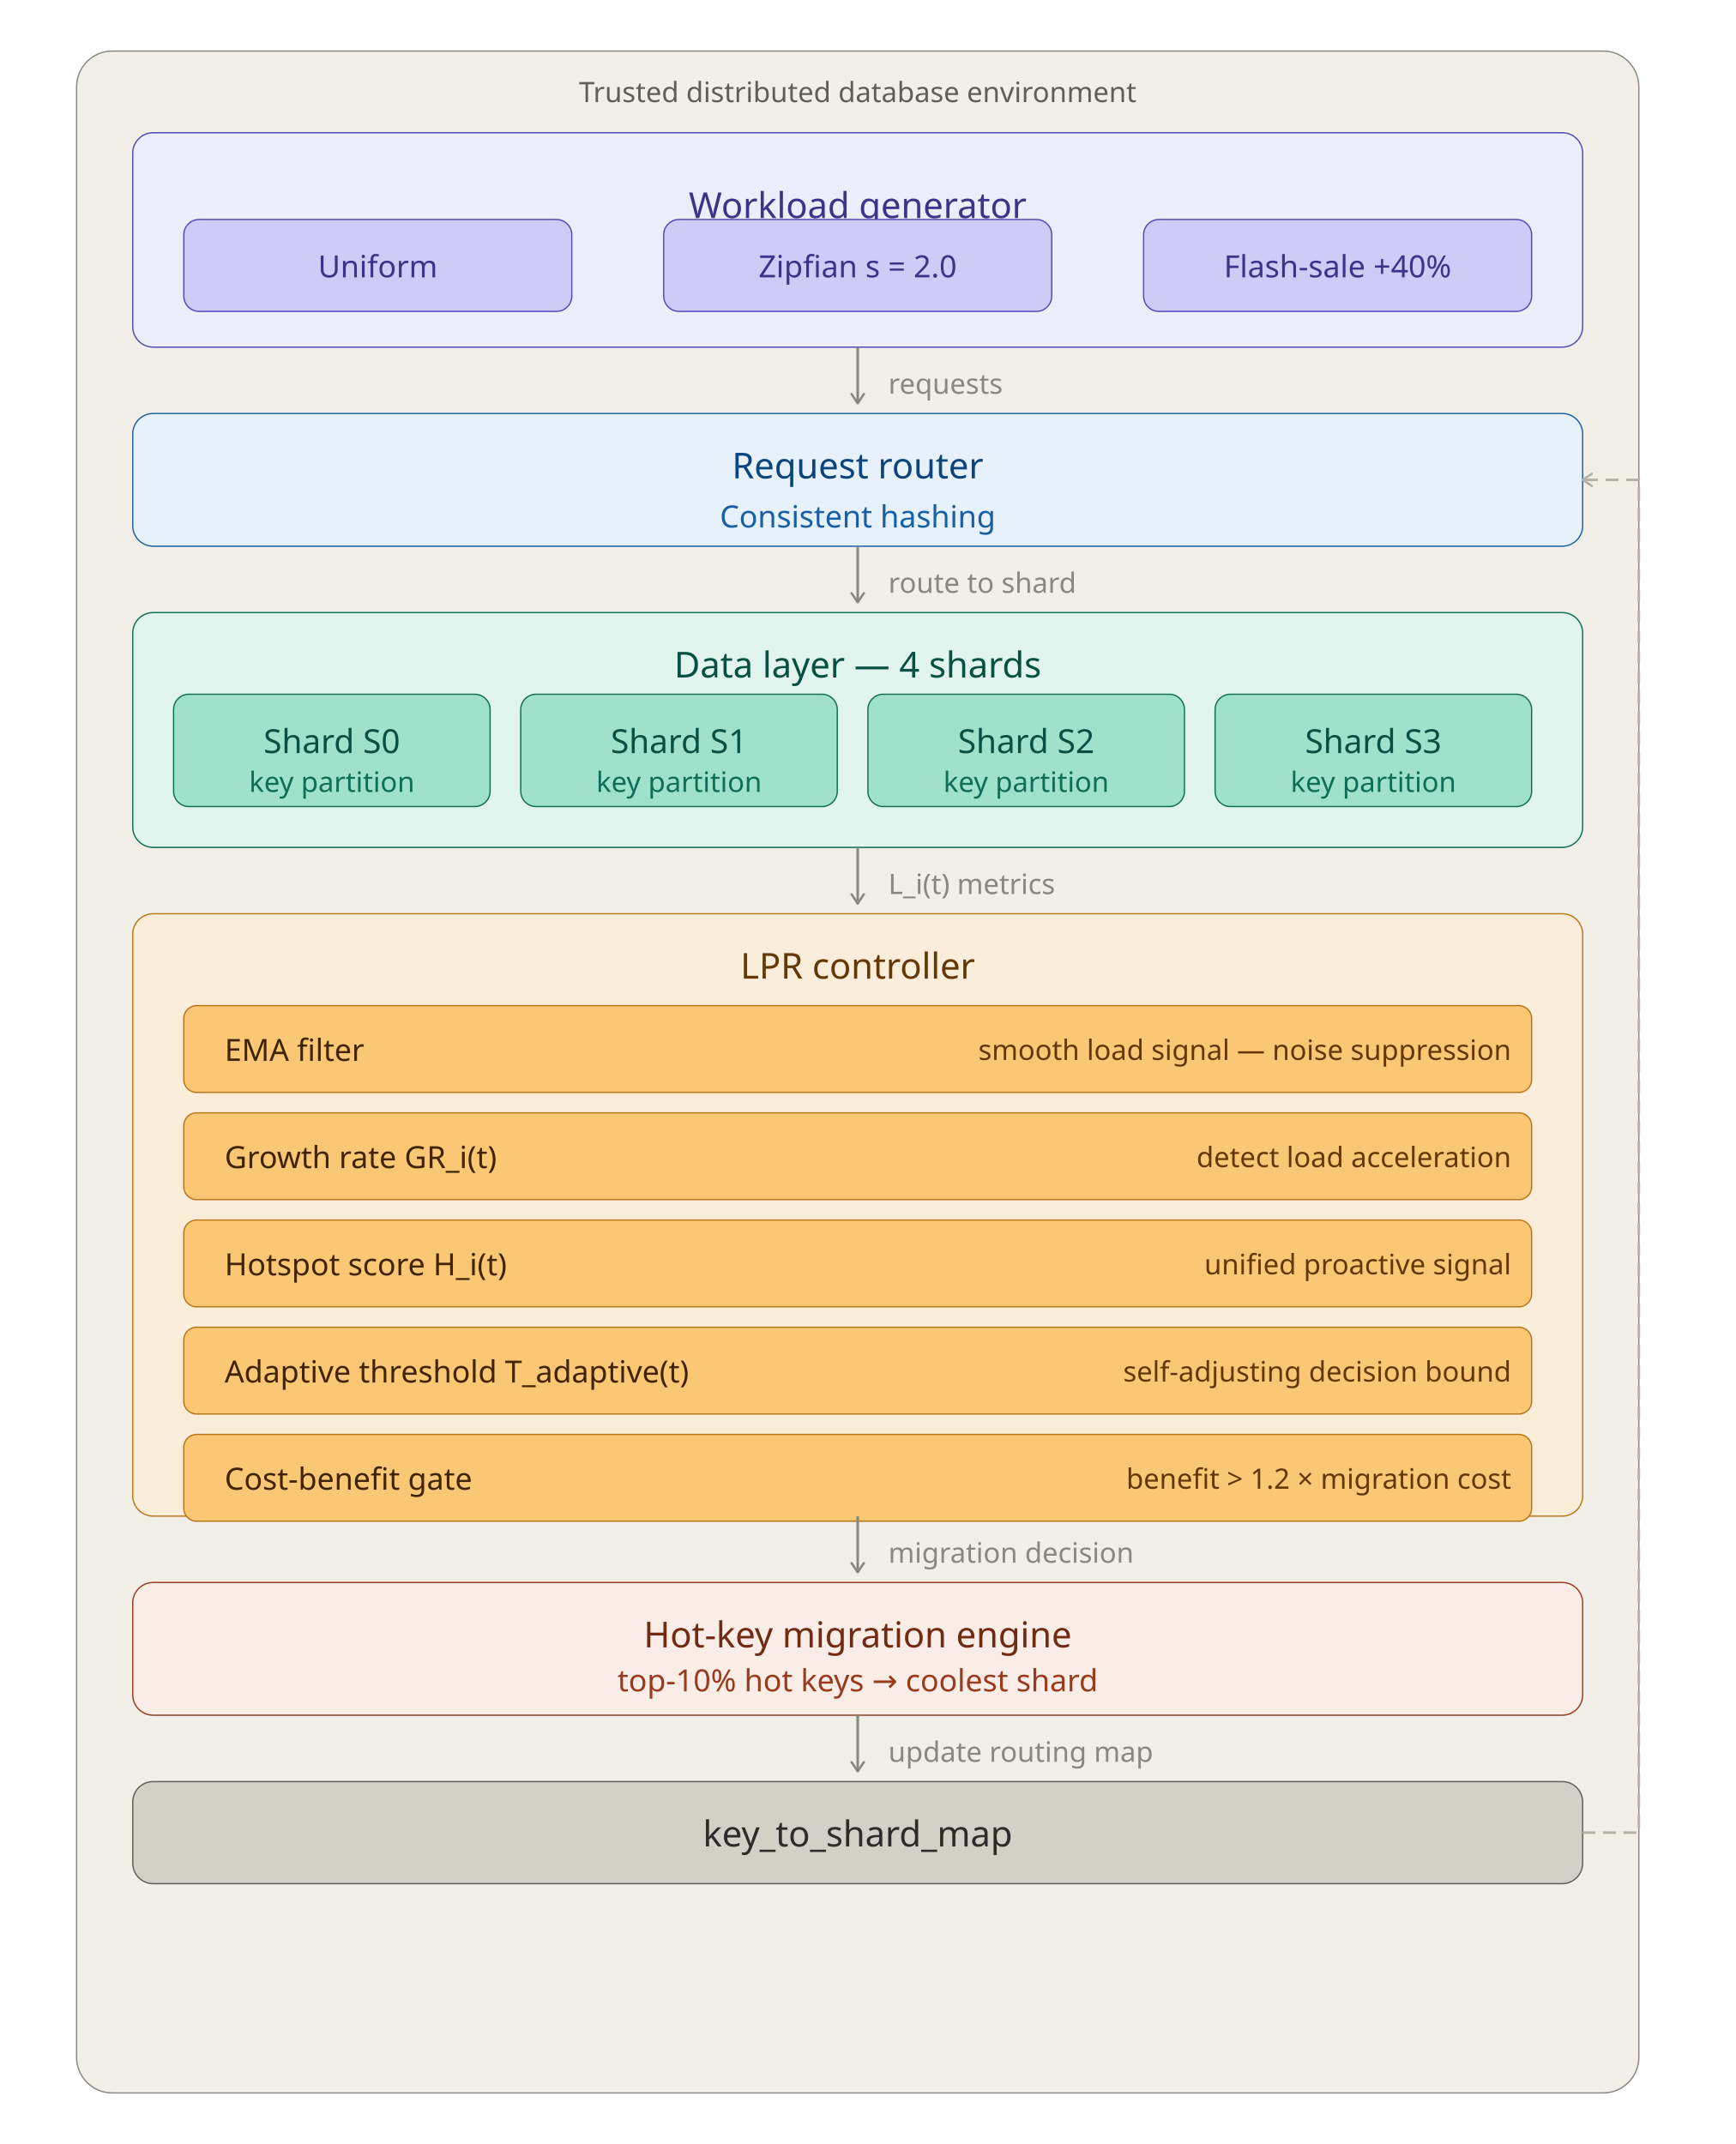
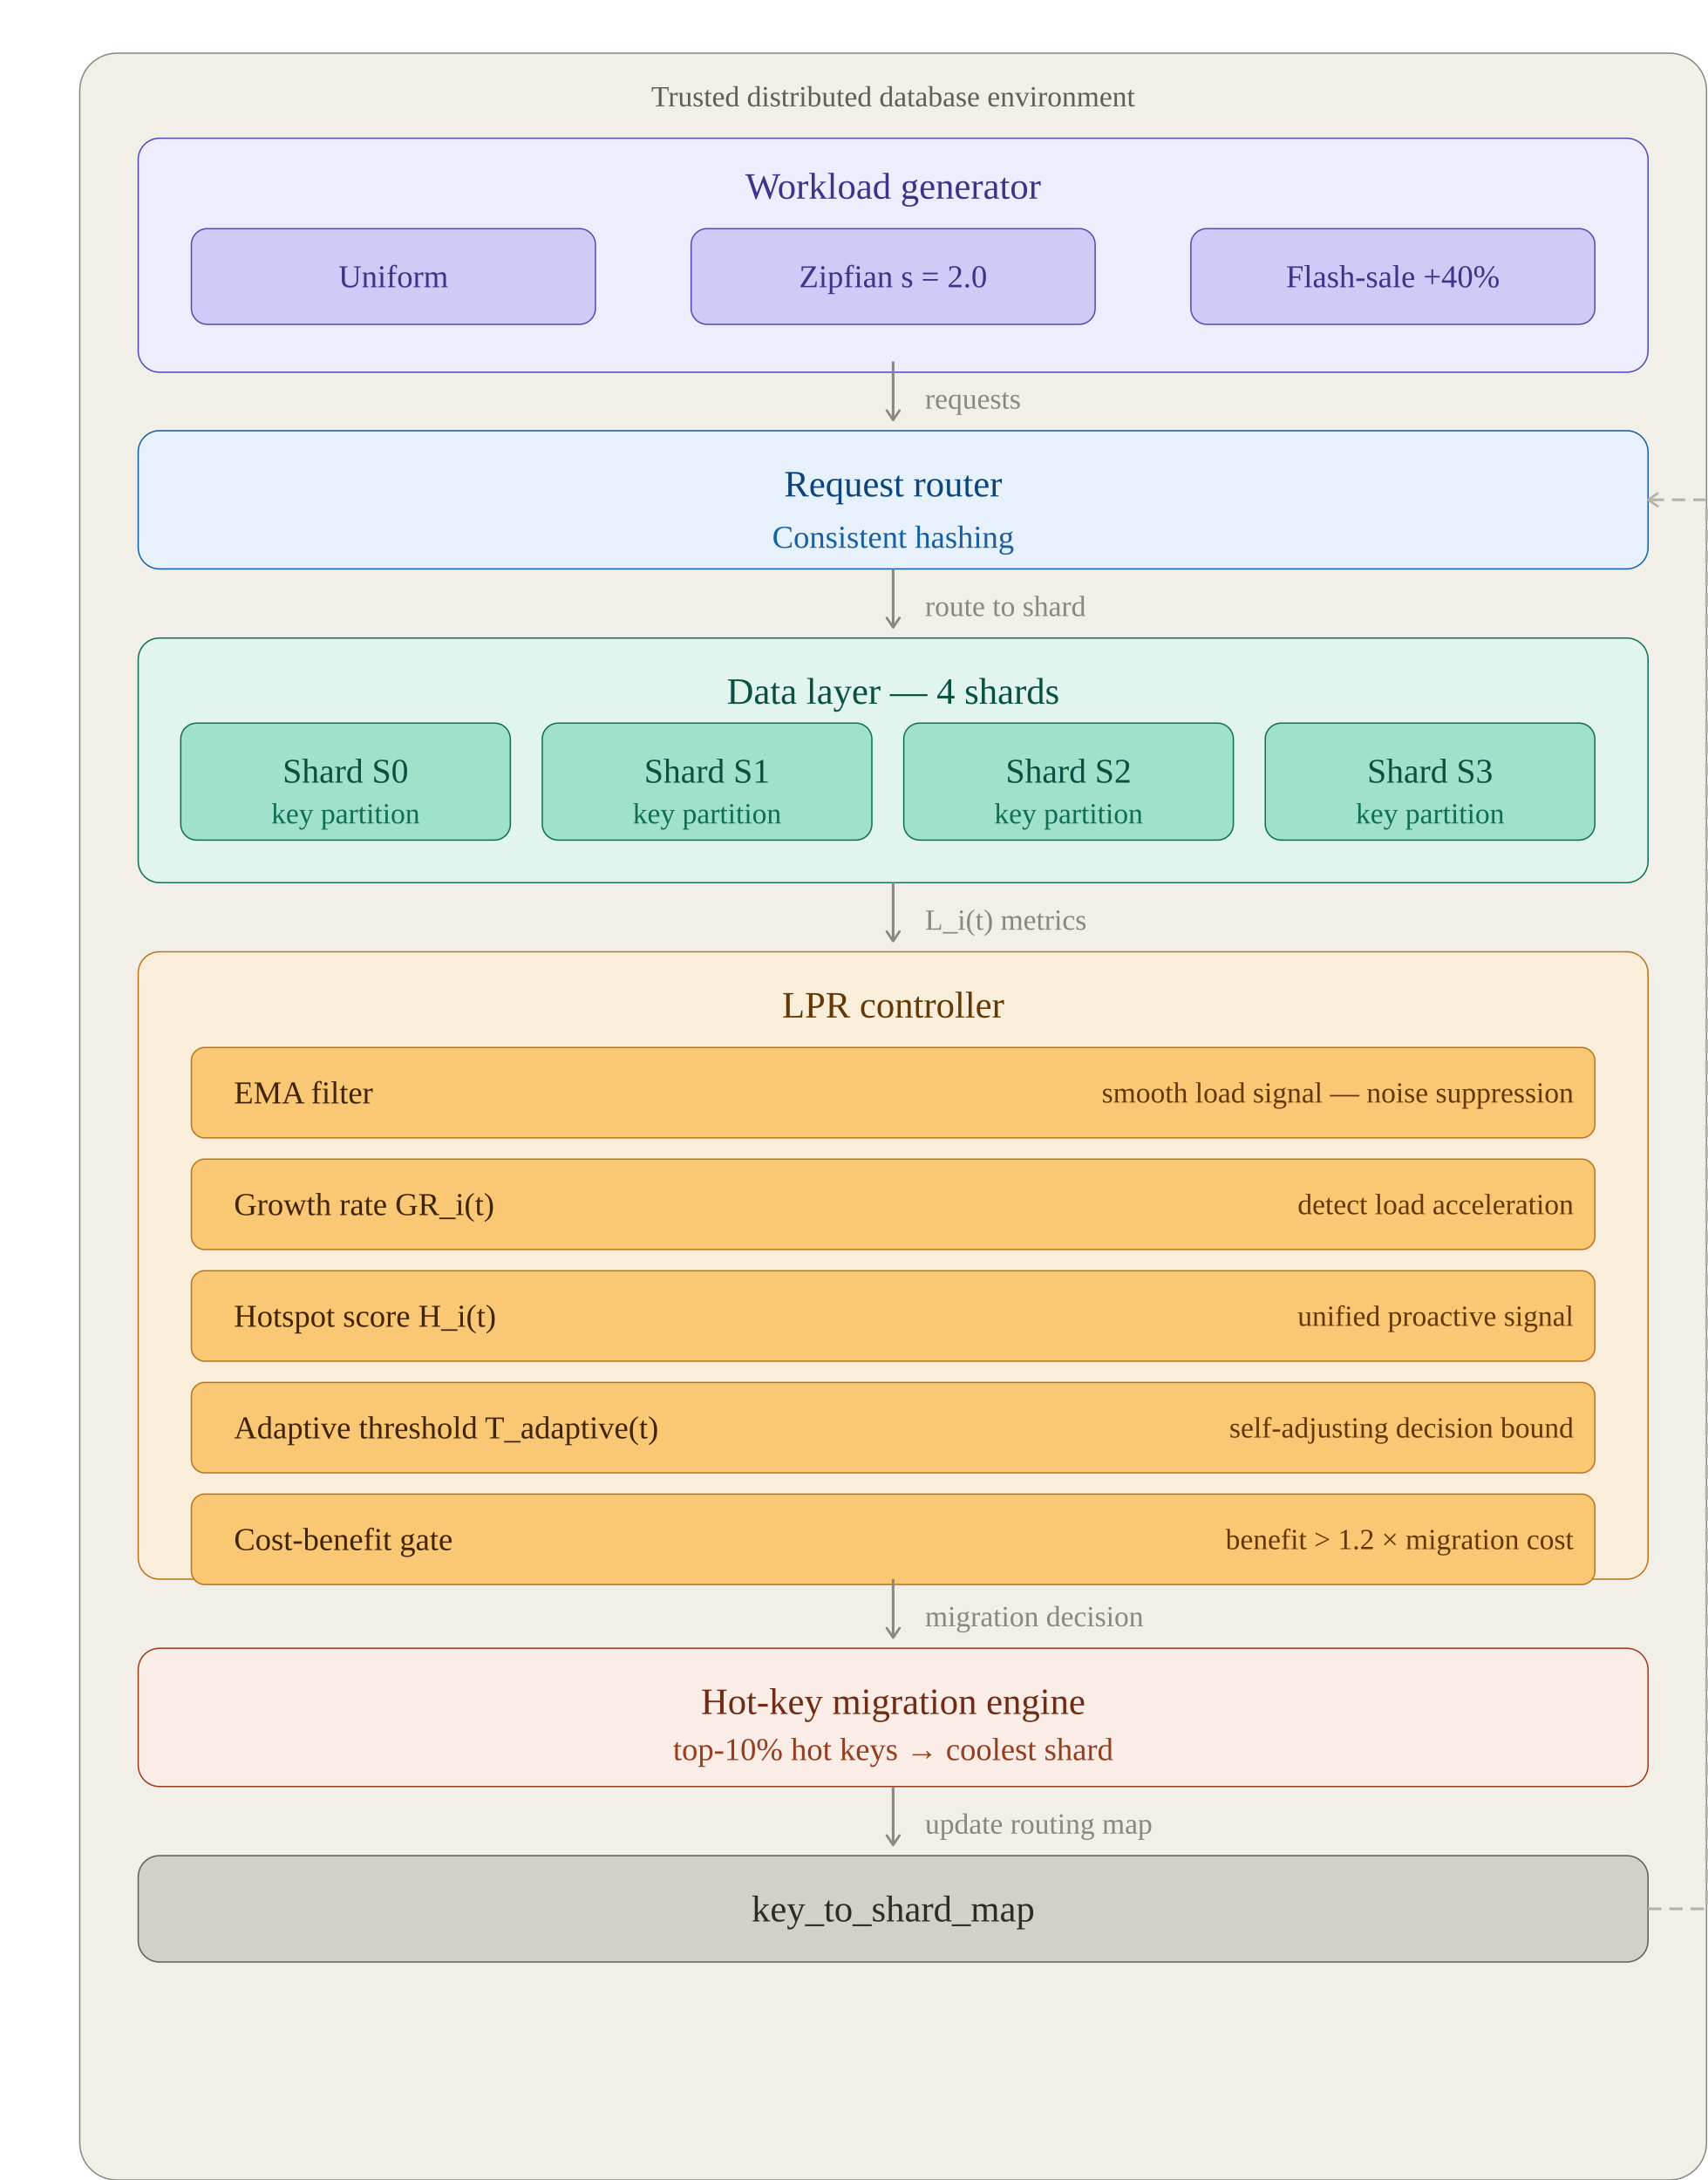
- <svg xmlns="http://www.w3.org/2000/svg" width="680" viewBox="0 0 680 840" role="img" style="background:#ffffff;font-family:ui-sans-serif,system-ui,sans-serif">
+ <svg>
+   width="680" viewBox="0 0 680 840" xmlns="http://www.w3.org/2000/svg" role="img"
+      style="background:#ffffff;font-family:ui-sans-serif,system-ui,sans-serif"&gt;
  <defs>
    <marker id="arr" viewBox="0 0 10 10" refX="8" refY="5" markerWidth="6" markerHeight="6" orient="auto-start-reverse">
      <path d="M2 1L8 5L2 9" fill="none" stroke="context-stroke" stroke-width="1.5" stroke-linecap="round" stroke-linejoin="round" />
    </marker>
  </defs>
  <rect x="30" y="20" width="612" height="800" rx="14" fill="#F1EFE8" stroke="#888780" stroke-width="0.5" />
-   <text font-size="11" font-weight="400" fill="#5F5E5A" x="336" y="40" text-anchor="middle">Trusted distributed database environment</text>
-   <rect x="52" y="52" width="568" height="84" rx="8" fill="#EEEDFE" stroke="#534AB7" stroke-width="0.5" />
-   <text font-size="14" font-weight="500" fill="#3C3489" x="336" y="80" text-anchor="middle" dominant-baseline="central">Workload generator</text>
+   <text font-size="11" font-weight="400" fill="#5F5E5A" x="336" y="40" text-anchor="middle">
+       Trusted distributed database environment
+     </text>
+   <rect x="52" y="52" width="568" height="88" rx="8" fill="#EEEDFE" stroke="#534AB7" stroke-width="0.5" />
+   <text font-size="14" font-weight="500" fill="#3C3489" x="336" y="70" text-anchor="middle" dominant-baseline="central">
+         Workload generator
+       </text>
  <rect x="72" y="86" width="152" height="36" rx="6" fill="#CECBF6" stroke="#534AB7" stroke-width="0.5" />
-   <text font-size="12" font-weight="400" fill="#3C3489" x="148" y="104" text-anchor="middle" dominant-baseline="central">Uniform</text>
+   <text font-size="12" font-weight="400" fill="#3C3489" x="148" y="104" text-anchor="middle" dominant-baseline="central">
+         Uniform
+       </text>
  <rect x="260" y="86" width="152" height="36" rx="6" fill="#CECBF6" stroke="#534AB7" stroke-width="0.5" />
-   <text font-size="12" font-weight="400" fill="#3C3489" x="336" y="104" text-anchor="middle" dominant-baseline="central">Zipfian  s = 2.0</text>
+   <text font-size="12" font-weight="400" fill="#3C3489" x="336" y="104" text-anchor="middle" dominant-baseline="central">
+         Zipfian  s = 2.0
+       </text>
  <rect x="448" y="86" width="152" height="36" rx="6" fill="#CECBF6" stroke="#534AB7" stroke-width="0.5" />
-   <text font-size="12" font-weight="400" fill="#3C3489" x="524" y="104" text-anchor="middle" dominant-baseline="central">Flash-sale  +40%</text>
+   <text font-size="12" font-weight="400" fill="#3C3489" x="524" y="104" text-anchor="middle" dominant-baseline="central">
+         Flash-sale  +40%
+       </text>
  <line x1="336" y1="136" x2="336" y2="158" stroke="#888780" stroke-width="1" marker-end="url(#arr)" />
-   <text font-size="11" fill="#888780" x="348" y="150" dominant-baseline="central">requests</text>
+   <text font-size="11" fill="#888780" x="348" y="150" dominant-baseline="central">
+           requests
+         </text>
  <rect x="52" y="162" width="568" height="52" rx="8" fill="#E6F1FB" stroke="#185FA5" stroke-width="0.5" />
-   <text font-size="14" font-weight="500" fill="#0C447C" x="336" y="182" text-anchor="middle" dominant-baseline="central">Request router</text>
-   <text font-size="12" font-weight="400" fill="#185FA5" x="336" y="202" text-anchor="middle" dominant-baseline="central">Consistent hashing</text>
+   <text font-size="14" font-weight="500" fill="#0C447C" x="336" y="182" text-anchor="middle" dominant-baseline="central">
+             Request router
+           </text>
+   <text font-size="12" font-weight="400" fill="#185FA5" x="336" y="202" text-anchor="middle" dominant-baseline="central">
+             Consistent hashing
+           </text>
  <line x1="336" y1="214" x2="336" y2="236" stroke="#888780" stroke-width="1" marker-end="url(#arr)" />
-   <text font-size="11" fill="#888780" x="348" y="228" dominant-baseline="central">route to shard</text>
+   <text font-size="11" fill="#888780" x="348" y="228" dominant-baseline="central">
+               route to shard
+             </text>
  <rect x="52" y="240" width="568" height="92" rx="8" fill="#E1F5EE" stroke="#0F6E56" stroke-width="0.5" />
-   <text font-size="14" font-weight="500" fill="#085041" x="336" y="260" text-anchor="middle" dominant-baseline="central">Data layer — 4 shards</text>
+   <text font-size="14" font-weight="500" fill="#085041" x="336" y="260" text-anchor="middle" dominant-baseline="central">
+                 Data layer — 4 shards
+               </text>
  <rect x="68" y="272" width="124" height="44" rx="6" fill="#9FE1CB" stroke="#0F6E56" stroke-width="0.5" />
-   <text font-size="13" font-weight="500" fill="#085041" x="130" y="290" text-anchor="middle" dominant-baseline="central">Shard S0</text>
-   <text font-size="11" font-weight="400" fill="#0F6E56" x="130" y="306" text-anchor="middle" dominant-baseline="central">key partition</text>
+   <text font-size="13" font-weight="500" fill="#085041" x="130" y="290" text-anchor="middle" dominant-baseline="central">
+                 Shard S0
+               </text>
+   <text font-size="11" font-weight="400" fill="#0F6E56" x="130" y="306" text-anchor="middle" dominant-baseline="central">
+                 key partition
+               </text>
  <rect x="204" y="272" width="124" height="44" rx="6" fill="#9FE1CB" stroke="#0F6E56" stroke-width="0.5" />
-   <text font-size="13" font-weight="500" fill="#085041" x="266" y="290" text-anchor="middle" dominant-baseline="central">Shard S1</text>
-   <text font-size="11" font-weight="400" fill="#0F6E56" x="266" y="306" text-anchor="middle" dominant-baseline="central">key partition</text>
+   <text font-size="13" font-weight="500" fill="#085041" x="266" y="290" text-anchor="middle" dominant-baseline="central">
+                 Shard S1
+               </text>
+   <text font-size="11" font-weight="400" fill="#0F6E56" x="266" y="306" text-anchor="middle" dominant-baseline="central">
+                 key partition
+               </text>
  <rect x="340" y="272" width="124" height="44" rx="6" fill="#9FE1CB" stroke="#0F6E56" stroke-width="0.5" />
-   <text font-size="13" font-weight="500" fill="#085041" x="402" y="290" text-anchor="middle" dominant-baseline="central">Shard S2</text>
-   <text font-size="11" font-weight="400" fill="#0F6E56" x="402" y="306" text-anchor="middle" dominant-baseline="central">key partition</text>
+   <text font-size="13" font-weight="500" fill="#085041" x="402" y="290" text-anchor="middle" dominant-baseline="central">
+                 Shard S2
+               </text>
+   <text font-size="11" font-weight="400" fill="#0F6E56" x="402" y="306" text-anchor="middle" dominant-baseline="central">
+                 key partition
+               </text>
  <rect x="476" y="272" width="124" height="44" rx="6" fill="#9FE1CB" stroke="#0F6E56" stroke-width="0.5" />
-   <text font-size="13" font-weight="500" fill="#085041" x="538" y="290" text-anchor="middle" dominant-baseline="central">Shard S3</text>
-   <text font-size="11" font-weight="400" fill="#0F6E56" x="538" y="306" text-anchor="middle" dominant-baseline="central">key partition</text>
+   <text font-size="13" font-weight="500" fill="#085041" x="538" y="290" text-anchor="middle" dominant-baseline="central">
+                 Shard S3
+               </text>
+   <text font-size="11" font-weight="400" fill="#0F6E56" x="538" y="306" text-anchor="middle" dominant-baseline="central">
+                 key partition
+               </text>
  <line x1="336" y1="332" x2="336" y2="354" stroke="#888780" stroke-width="1" marker-end="url(#arr)" />
-   <text font-size="11" fill="#888780" x="348" y="346" dominant-baseline="central">L_i(t) metrics</text>
+   <text font-size="11" fill="#888780" x="348" y="346" dominant-baseline="central">
+                   L_i(t) metrics
+                 </text>
  <rect x="52" y="358" width="568" height="236" rx="8" fill="#FAEEDA" stroke="#BA7517" stroke-width="0.5" />
-   <text font-size="14" font-weight="500" fill="#633806" x="336" y="378" text-anchor="middle" dominant-baseline="central">LPR controller</text>
+   <text font-size="14" font-weight="500" fill="#633806" x="336" y="378" text-anchor="middle" dominant-baseline="central">
+                     LPR controller
+                   </text>
  <rect x="72" y="394" width="528" height="34" rx="5" fill="#FAC775" stroke="#BA7517" stroke-width="0.5" />
-   <text font-size="12" font-weight="400" fill="#412402" x="88" y="411" dominant-baseline="central">EMA filter</text>
-   <text font-size="11" font-weight="400" fill="#633806" x="592" y="411" text-anchor="end" dominant-baseline="central">smooth load signal — noise suppression</text>
+   <text font-size="12" font-weight="400" fill="#412402" x="88" y="411" dominant-baseline="central">
+                     EMA filter
+                   </text>
+   <text font-size="11" font-weight="400" fill="#633806" x="592" y="411" text-anchor="end" dominant-baseline="central">
+                     smooth load signal — noise suppression
+                   </text>
  <rect x="72" y="436" width="528" height="34" rx="5" fill="#FAC775" stroke="#BA7517" stroke-width="0.5" />
-   <text font-size="12" font-weight="400" fill="#412402" x="88" y="453" dominant-baseline="central">Growth rate  GR_i(t)</text>
-   <text font-size="11" font-weight="400" fill="#633806" x="592" y="453" text-anchor="end" dominant-baseline="central">detect load acceleration</text>
+   <text font-size="12" font-weight="400" fill="#412402" x="88" y="453" dominant-baseline="central">
+                     Growth rate  GR_i(t)
+                   </text>
+   <text font-size="11" font-weight="400" fill="#633806" x="592" y="453" text-anchor="end" dominant-baseline="central">
+                     detect load acceleration
+                   </text>
  <rect x="72" y="478" width="528" height="34" rx="5" fill="#FAC775" stroke="#BA7517" stroke-width="0.5" />
-   <text font-size="12" font-weight="400" fill="#412402" x="88" y="495" dominant-baseline="central">Hotspot score  H_i(t)</text>
-   <text font-size="11" font-weight="400" fill="#633806" x="592" y="495" text-anchor="end" dominant-baseline="central">unified proactive signal</text>
+   <text font-size="12" font-weight="400" fill="#412402" x="88" y="495" dominant-baseline="central">
+                     Hotspot score  H_i(t)
+                   </text>
+   <text font-size="11" font-weight="400" fill="#633806" x="592" y="495" text-anchor="end" dominant-baseline="central">
+                     unified proactive signal
+                   </text>
  <rect x="72" y="520" width="528" height="34" rx="5" fill="#FAC775" stroke="#BA7517" stroke-width="0.5" />
-   <text font-size="12" font-weight="400" fill="#412402" x="88" y="537" dominant-baseline="central">Adaptive threshold  T_adaptive(t)</text>
-   <text font-size="11" font-weight="400" fill="#633806" x="592" y="537" text-anchor="end" dominant-baseline="central">self-adjusting decision bound</text>
+   <text font-size="12" font-weight="400" fill="#412402" x="88" y="537" dominant-baseline="central">
+                     Adaptive threshold  T_adaptive(t)
+                   </text>
+   <text font-size="11" font-weight="400" fill="#633806" x="592" y="537" text-anchor="end" dominant-baseline="central">
+                     self-adjusting decision bound
+                   </text>
  <rect x="72" y="562" width="528" height="34" rx="5" fill="#FAC775" stroke="#BA7517" stroke-width="0.5" />
-   <text font-size="12" font-weight="400" fill="#412402" x="88" y="579" dominant-baseline="central">Cost-benefit gate</text>
-   <text font-size="11" font-weight="400" fill="#633806" x="592" y="579" text-anchor="end" dominant-baseline="central">benefit &gt; 1.2 × migration cost</text>
+   <text font-size="12" font-weight="400" fill="#412402" x="88" y="579" dominant-baseline="central">
+                     Cost-benefit gate
+                   </text>
+   <text font-size="11" font-weight="400" fill="#633806" x="592" y="579" text-anchor="end" dominant-baseline="central">
+                     benefit &gt; 1.2 × migration cost
+                   </text>
  <line x1="336" y1="594" x2="336" y2="616" stroke="#888780" stroke-width="1" marker-end="url(#arr)" />
-   <text font-size="11" fill="#888780" x="348" y="608" dominant-baseline="central">migration decision</text>
+   <text font-size="11" fill="#888780" x="348" y="608" dominant-baseline="central">
+                       migration decision
+                     </text>
  <rect x="52" y="620" width="568" height="52" rx="8" fill="#FAECE7" stroke="#993C1D" stroke-width="0.5" />
-   <text font-size="14" font-weight="500" fill="#712B13" x="336" y="640" text-anchor="middle" dominant-baseline="central">Hot-key migration engine</text>
-   <text font-size="12" font-weight="400" fill="#993C1D" x="336" y="658" text-anchor="middle" dominant-baseline="central">top-10% hot keys  →  coolest shard</text>
+   <text font-size="14" font-weight="500" fill="#712B13" x="336" y="640" text-anchor="middle" dominant-baseline="central">
+                         Hot-key migration engine
+                       </text>
+   <text font-size="12" font-weight="400" fill="#993C1D" x="336" y="658" text-anchor="middle" dominant-baseline="central">
+                         top-10% hot keys  →  coolest shard
+                       </text>
  <line x1="336" y1="672" x2="336" y2="694" stroke="#888780" stroke-width="1" marker-end="url(#arr)" />
-   <text font-size="11" fill="#888780" x="348" y="686" dominant-baseline="central">update routing map</text>
+   <text font-size="11" fill="#888780" x="348" y="686" dominant-baseline="central">
+                           update routing map
+                         </text>
  <rect x="52" y="698" width="568" height="40" rx="8" fill="#D3D1C7" stroke="#5F5E5A" stroke-width="0.5" />
-   <text font-size="14" font-weight="500" fill="#2C2C2A" x="336" y="718" text-anchor="middle" dominant-baseline="central">key_to_shard_map</text>
+   <text font-size="14" font-weight="500" fill="#2C2C2A" x="336" y="718" text-anchor="middle" dominant-baseline="central">
+                             key_to_shard_map
+                           </text>
  <path d="M620 718 L642 718 L642 188 L620 188" fill="none" stroke="#B4B2A9" stroke-width="1" stroke-dasharray="5 3" marker-end="url(#arr)" />
</svg>
